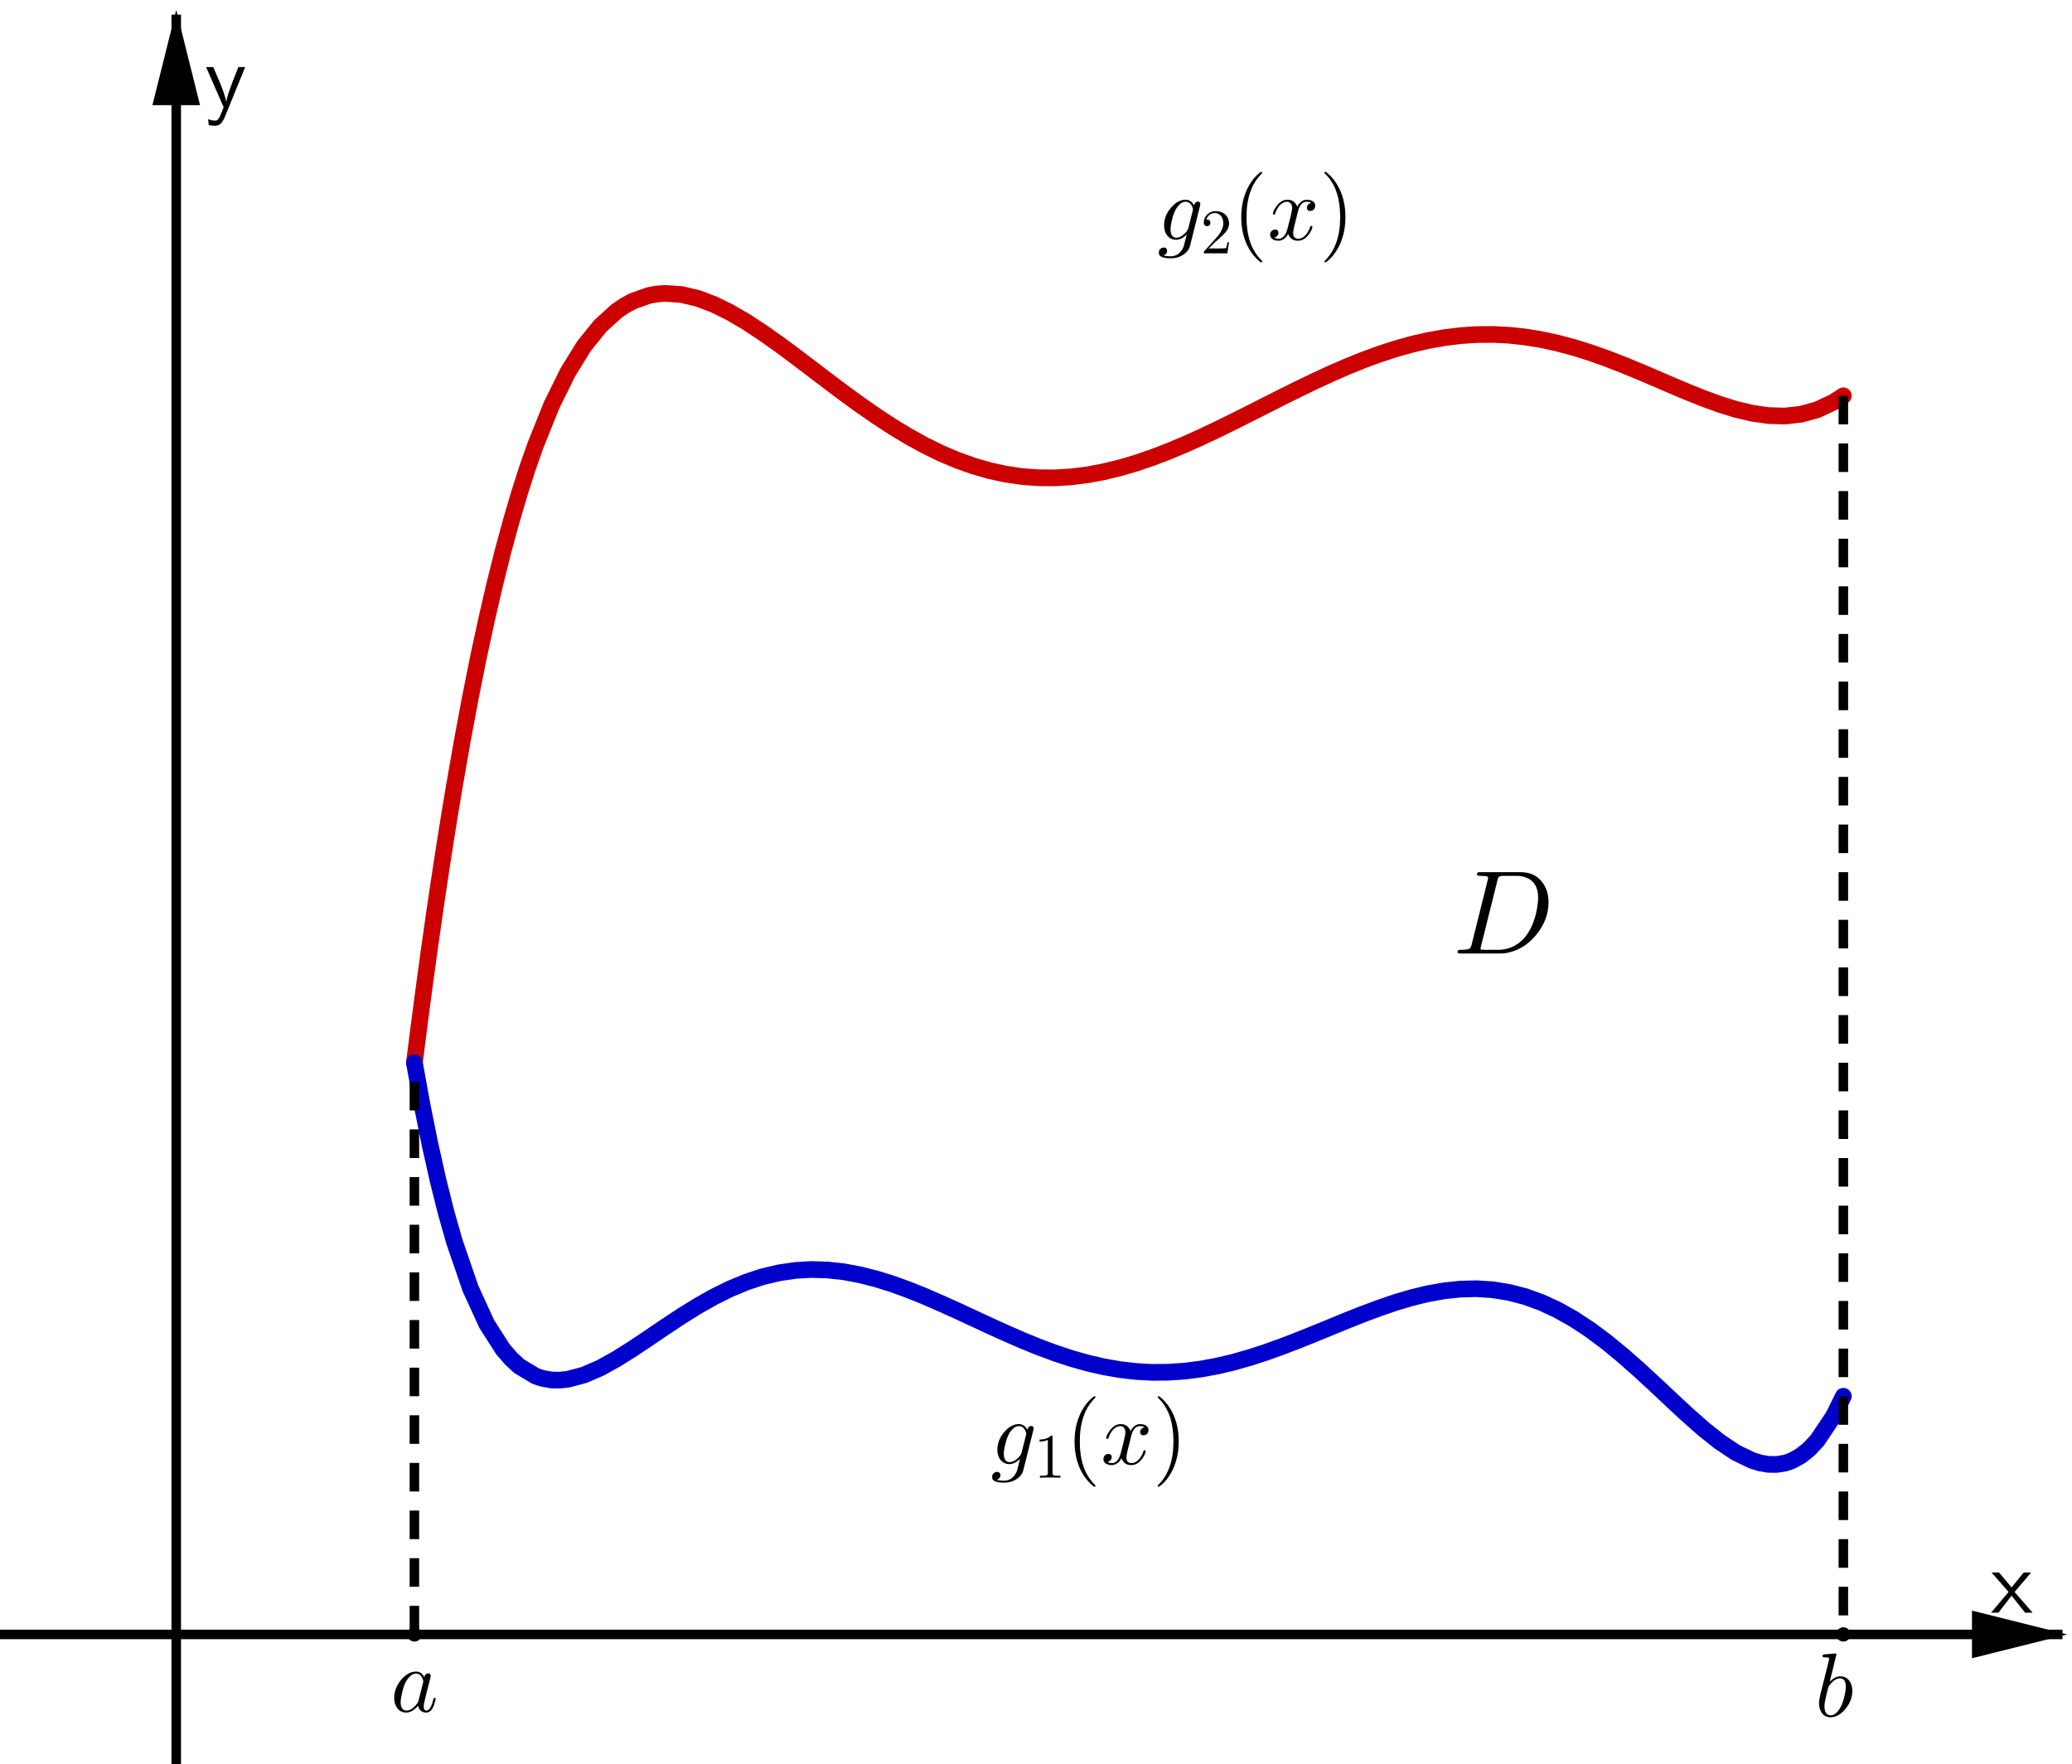
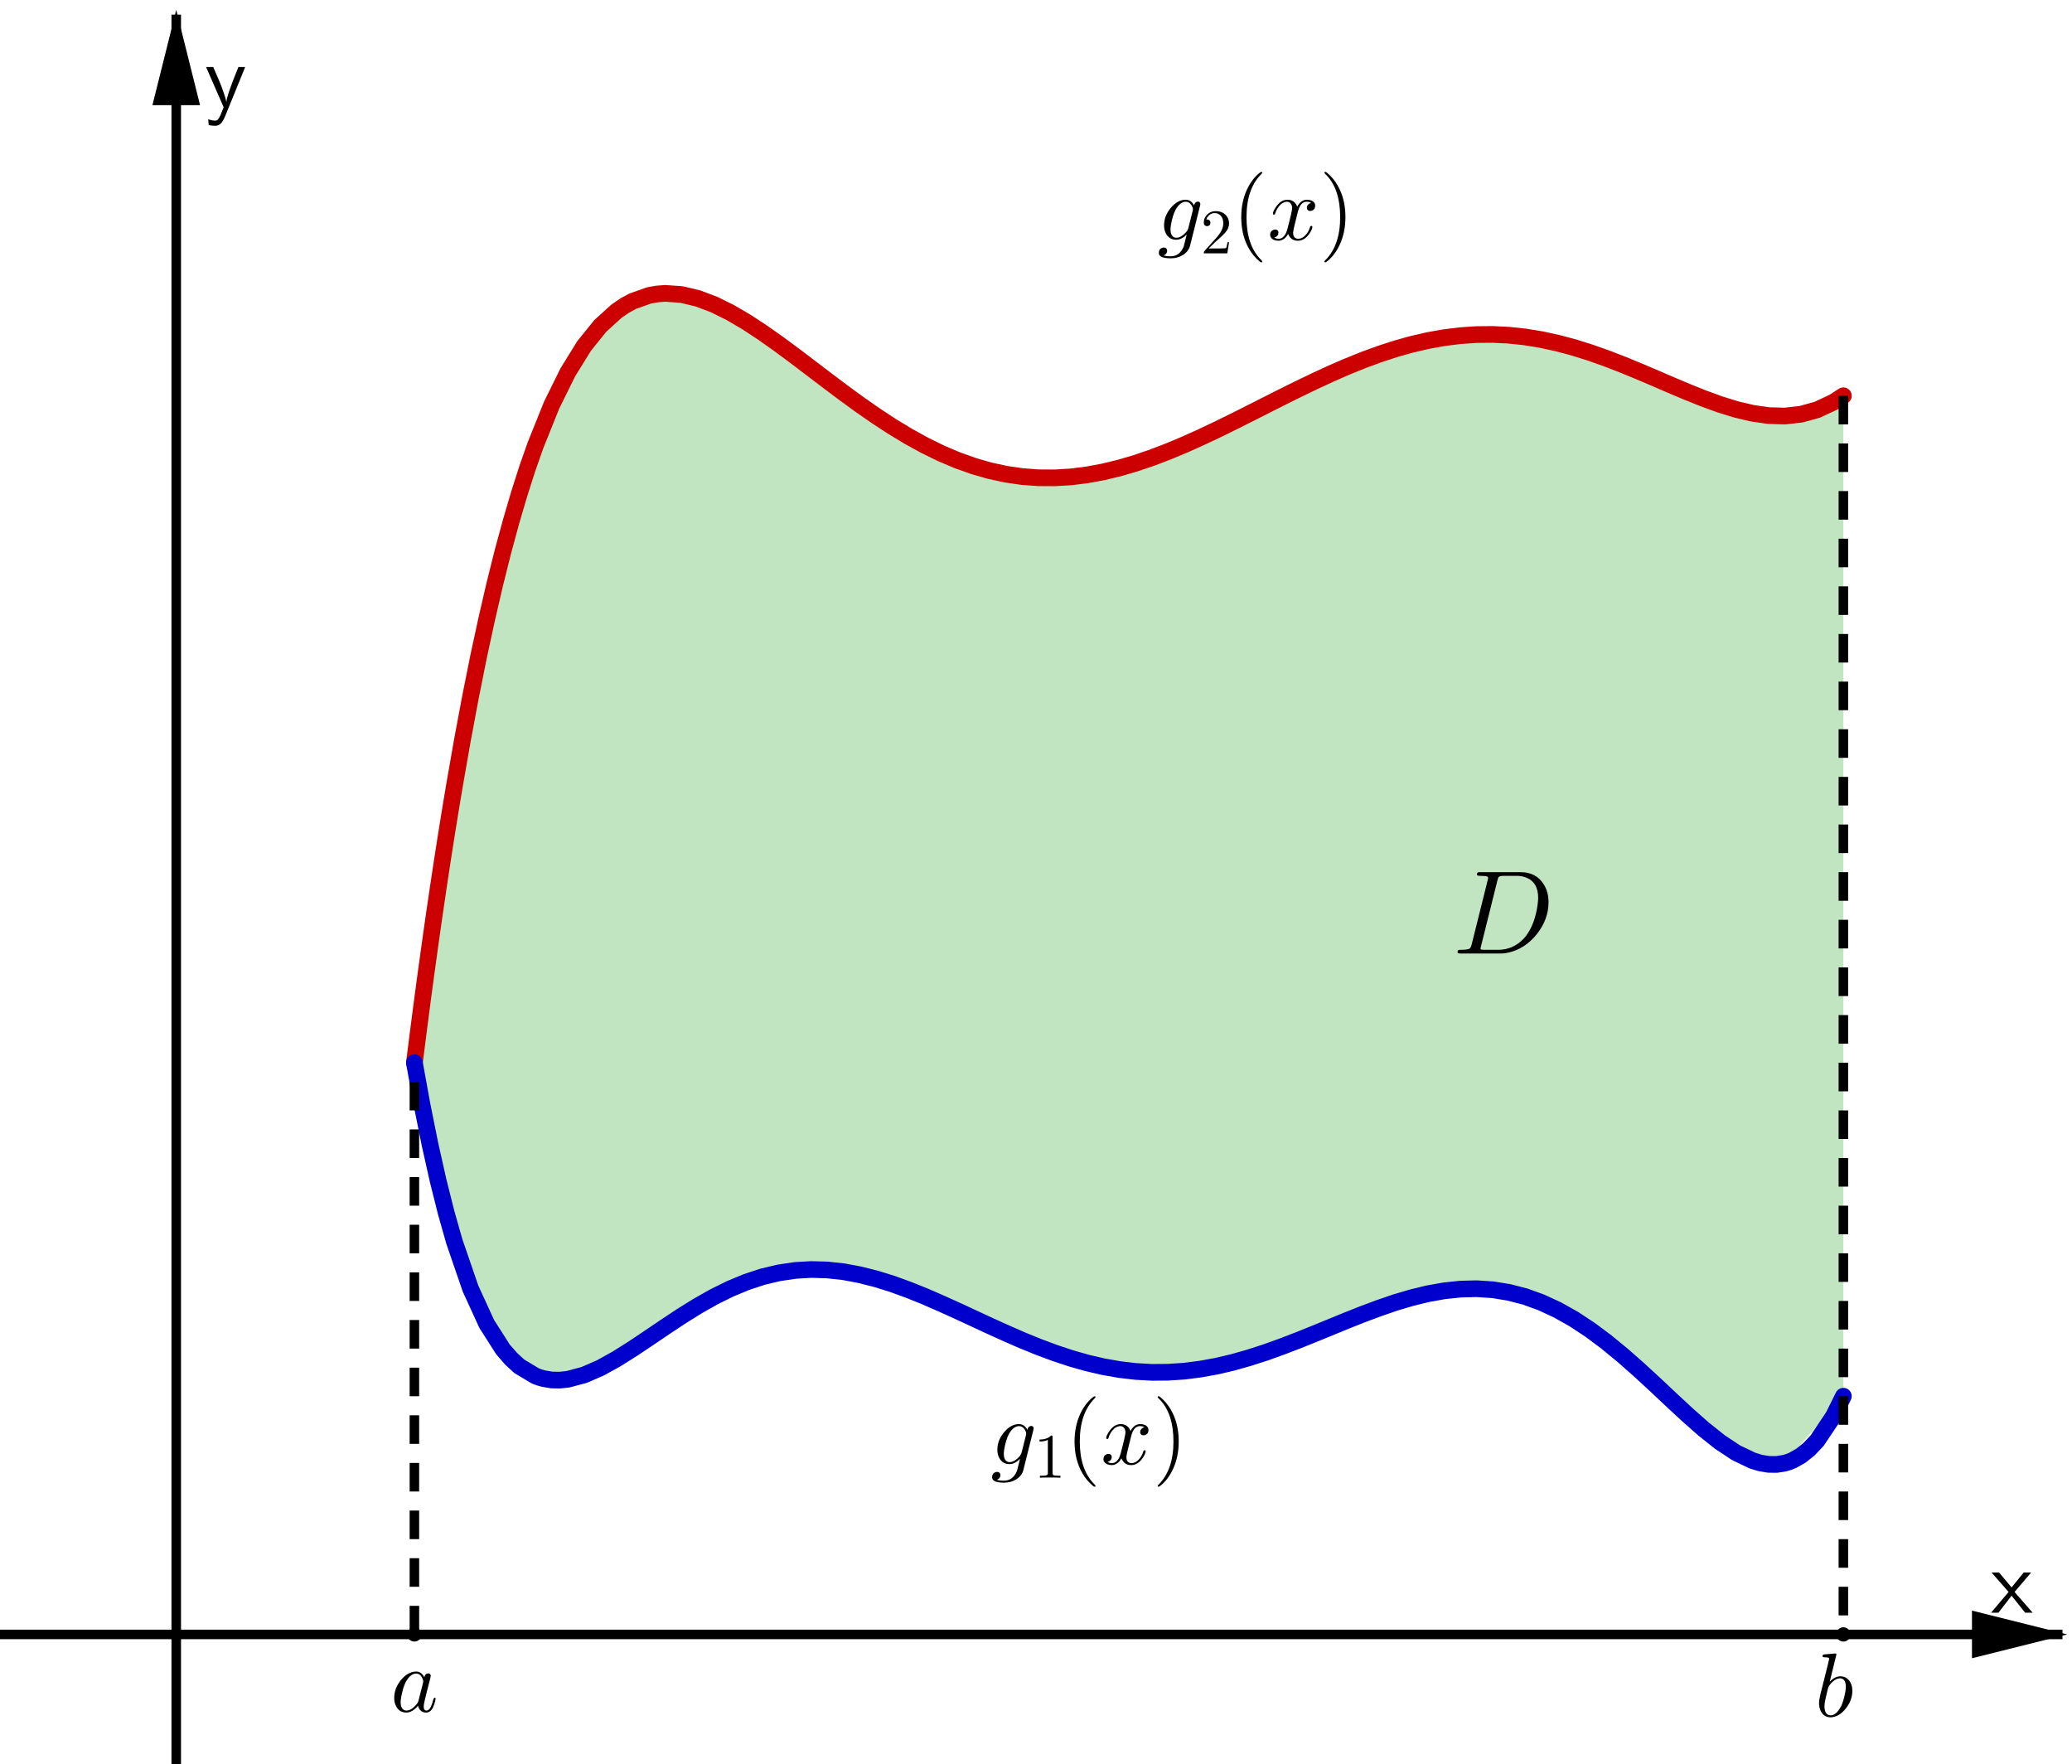
<svg xmlns="http://www.w3.org/2000/svg" version="1.1" baseProfile="full" width="8.72cm" height="7.42cm" viewBox="0 0 435 370">
  <g stroke-linejoin="miter" stroke-dashoffset="0" stroke-dasharray="none" stroke-width="1" stroke-miterlimit="10.000" stroke-linecap="square">
-     <clipPath id="clip1a2bf290-83ef-41ae-85d6-34a80a111eb2">
+     <clipPath id="clipe0a2f10c-a0ba-4573-ad9f-5aedd7b494d9">
      <path d="M 0 0 L 0 371.00 L 436.00 371.00 L 436.00 0 z" />
    </clipPath>
    <g clip-path="url(#clip1)">
      <g stroke-width="2" stroke-linecap="butt" fill="none" stroke-opacity="1" stroke="#000000">
        <path d="M 37.000 3 L 37.000 371.00" />
      </g>
    </g>
-     <clipPath id="clip1ac08ac4-9625-45d2-9ac5-405a63d55a6e">
+     <clipPath id="clip01edb92f-6f25-46b7-86e4-cf2f01248ddb">
      <path d="M 0 0 L 0 371.00 L 436.00 371.00 L 436.00 0 z" />
    </clipPath>
    <g clip-path="url(#clip2)">
      <g fill-opacity="1" fill-rule="evenodd" stroke="none" fill="#000000">
        <path d="M 37.000 2 L 32.000 22.000 L 42.000 22.000" />
      </g>
    </g>
    <g transform="matrix(.19, 0, 0, .19, 418.00, 338.44)">
-       <clipPath id="clipa8b05f74-e8f1-40bb-89fe-b463742cf78a">
+       <clipPath id="clipef2060ea-0902-4f7a-8041-95e9f06f3f52">
        <path d="M -2200.0 -1781.2 L -2200.0 171.39 L 94.737 171.39 L 94.737 -1781.2 z" />
      </clipPath>
      <g clip-path="url(#clip3)">
        <g fill-opacity="1" fill-rule="nonzero" stroke="none" fill="#000000">
          <path d="M 26.000 -22.906 L 46.000 -0 L 37.703 -0 L 22.703 -18.797 L 8.203 -0 L 0 -0 L 19.406 -22.906 L .594 -44.406 L 8.906 -44.406 L 22.703 -27.906 L 36.094 -44.406 L 44.297 -44.406 L 26.000 -22.906 z" />
        </g>
      </g>
    </g>
-     <clipPath id="clip759aab82-a13d-4509-afc6-8cae4f8fce45">
+     <clipPath id="clip7a56fd2d-beb1-451e-9600-2dd3483d43b7">
      <path d="M 0 0 L 0 371.00 L 436.00 371.00 L 436.00 0 z" />
    </clipPath>
    <g clip-path="url(#clip4)">
      <g stroke-width="2" stroke-linecap="butt" fill="none" stroke-opacity="1" stroke="#000000">
        <path d="M 0 343.00 L 433.00 343.00" />
      </g>
    </g>
-     <clipPath id="clipf1046fa7-03b2-48c5-9250-ff768a9e596d">
+     <clipPath id="clip9fb1228b-8c16-4f2a-96ee-c1e20c9a28d2">
      <path d="M 0 0 L 0 371.00 L 436.00 371.00 L 436.00 0 z" />
    </clipPath>
    <g clip-path="url(#clip5)">
      <g fill-opacity="1" fill-rule="evenodd" stroke="none" fill="#000000">
        <path d="M 434.00 343.00 L 414.00 338.00 L 414.00 348.00" />
      </g>
    </g>
    <g transform="matrix(.19, 0, 0, .19, 43.000, 22.436)">
-       <clipPath id="clip6266ca3d-44ce-4d20-a080-45074fc13b58">
+       <clipPath id="clip72b87d47-57e3-4cdb-b7fc-7095264fc53c">
        <path d="M -226.32 -118.08 L -226.32 1834.5 L 2068.4 1834.5 L 2068.4 -118.08 z" />
      </clipPath>
      <g clip-path="url(#clip6)">
        <g fill-opacity="1" fill-rule="nonzero" stroke="none" fill="#000000">
          <path d="M 44.594 -44.406 L 22.797 9.094 Q 20.000 16.000 17.352 18.250 Q 14.703 20.500 11.500 20.500 Q 7.797 20.500 4.297 19.703 L 3.703 13.203 Q 7.703 14.797 11.500 14.797 Q 12.500 14.797 13.102 14.602 Q 13.703 14.406 14.852 13.055 Q 16.000 11.703 17.203 9 Q 18.094 7 20.797 -0 L 1.406 -44.406 L 9.297 -44.406 L 14.703 -31.906 Q 15.500 -30.094 17.148 -26.094 Q 18.797 -22.094 21.102 -15.398 Q 23.406 -8.703 23.703 -5.703 L 23.797 -5.703 Q 24.094 -12.594 37.094 -44.406 L 44.594 -44.406 z" />
        </g>
      </g>
    </g>
    <g id="misc">
</g>
    <g id="layer0">
-       <clipPath id="clipa7af31b0-4a41-4f1d-ba1d-313808a3cd4d">
+       <clipPath id="clipd31a0735-acd7-420c-81e7-50fe0f89764b">
        <path d="M 0 0 L 0 371.00 L 436.00 371.00 L 436.00 0 z" />
      </clipPath>
      <g clip-path="url(#clip7)">
+         <g fill-opacity=".247" fill-rule="evenodd" stroke="none" fill="#009900">
+           <path d="M 87.000 223.00 L 99.500 272.16 L 112.00 288.58 L 124.50 287.78 L 137.00 280.24 L 149.50 272.35 L 162.00 267.43 L 174.50 266.56 L 187.00 269.32 L 199.50 274.39 L 212.00 280.13 L 224.50 284.95 L 237.00 287.66 L 249.50 287.65 L 262.00 285.00 L 274.50 280.48 L 287.00 275.44 L 299.50 271.54 L 312.00 270.53 L 324.50 273.70 L 337.00 281.41 L 349.50 292.46 L 362.00 303.27 L 374.50 307.09 L 387.00 293.00 L 387.00 83.000 L 374.50 87.262 L 362.00 85.116 L 349.50 80.183 L 337.00 75.048 L 324.50 71.389 L 312.00 70.111 L 299.50 71.470 L 287.00 75.201 L 274.50 80.649 L 262.00 86.899 L 249.50 92.900 L 237.00 97.596 L 224.50 100.06 L 212.00 99.601 L 199.50 95.932 L 187.00 89.259 L 174.50 80.432 L 162.00 71.066 L 149.50 63.671 L 137.00 61.781 L 124.50 70.084 L 112.00 94.547 L 99.500 142.55 L 87.000 223.00 L 87.000 223.00 L 87.000 223.00 z" />
+         </g>
+       </g>
+       <clipPath id="clip3b4ae249-35cc-4b33-8be1-e8968a8cdc2f">
+         <path d="M 0 0 L 0 371.00 L 436.00 371.00 L 436.00 0 z" />
+       </clipPath>
+       <g clip-path="url(#clip8)">
        <g fill-opacity="1" fill-rule="nonzero" stroke="none" fill="#000000">
          <path d="M 88.000 343.00 C 88.000 343.55 87.552 344.00 87.000 344.00 C 86.448 344.00 86.000 343.55 86.000 343.00 C 86.000 342.45 86.448 342.00 87.000 342.00 C 87.552 342.00 88.000 342.45 88.000 343.00 z" />
        </g>
      </g>
-       <clipPath id="clip06297150-2c5a-4b19-bd36-da6c53207711">
-         <path d="M 0 0 L 0 371.00 L 436.00 371.00 L 436.00 0 z" />
-       </clipPath>
-       <g clip-path="url(#clip8)">
+       <clipPath id="clipa64e19da-caa3-4bdd-bc1b-9c31be1a0b54">
+         <path d="M 0 0 L 0 371.00 L 436.00 371.00 L 436.00 0 z" />
+       </clipPath>
+       <g clip-path="url(#clip9)">
        <g stroke-linejoin="round" stroke-linecap="round" fill="none" stroke-opacity="1" stroke="#000000">
          <path d="M 88.000 343.00 C 88.000 343.55 87.552 344.00 87.000 344.00 C 86.448 344.00 86.000 343.55 86.000 343.00 C 86.000 342.45 86.448 342.00 87.000 342.00 C 87.552 342.00 88.000 342.45 88.000 343.00 z" />
        </g>
      </g>
      <g transform="matrix(.19, 0, 0, .19, 82.000, 359.19)">
-         <clipPath id="clip6e097a64-9fef-4ebf-b142-6bada65a56c3">
+         <clipPath id="clip01409380-e36c-42ea-ba03-da30fcee9510">
          <path d="M -431.58 -1890.5 L -431.58 62.163 L 1863.2 62.163 L 1863.2 -1890.5 z" />
        </clipPath>
-         <g clip-path="url(#clip9)">
+         <g clip-path="url(#clip10)">
          <g fill-opacity="1" fill-rule="nonzero" stroke="none" fill="#000000">
            <path d="M 37.297 -37.797 Q 37.797 -41.203 40.406 -42.000 Q 40.906 -42.203 41.500 -42.203 Q 44.094 -42.203 44.406 -39.500 Q 44.406 -38.906 43.703 -36.094 L 40.094 -22.094 Q 38.594 -15.797 37.906 -13.094 Q 36.594 -7.906 36.594 -5.703 Q 36.594 -1.094 39.594 -1.094 Q 43.406 -1.094 46.000 -9.094 Q 46.500 -10.797 47.203 -13.500 Q 48.000 -15.203 48.594 -15.297 Q 49.797 -15.297 49.797 -14.297 Q 49.797 -12.797 48.000 -7.297 Q 47.406 -5.594 46.797 -4.406 Q 44.000 1.094 39.406 1.094 Q 33.797 1.094 31.297 -3.703 Q 30.594 -4.906 30.297 -6.406 Q 24.000 1.094 17.297 1.094 Q 9.797 1.094 6.203 -5.703 Q 4 -9.703 4 -14.906 Q 4 -25.703 11.500 -34.906 Q 18.500 -43.297 26.703 -44.094 Q 27.406 -44.203 28.094 -44.203 Q 34.203 -44.203 37.297 -37.797 z M 30.797 -11.906 L 30.797 -11.906 L 35.797 -31.500 Q 36.094 -33.000 36.094 -33.203 Q 36.094 -35.297 34.297 -38.297 Q 32.094 -42.000 28.203 -42.000 Q 23.000 -42.000 18.297 -35.203 Q 17.406 -33.906 16.594 -32.406 Q 13.703 -26.594 11.703 -15.906 Q 11.094 -12.500 11.094 -10.500 Q 11.094 -3.703 14.906 -1.703 Q 16.000 -1.094 17.500 -1.094 Q 23.094 -1.094 28.797 -8.203 Q 30.203 -9.797 30.703 -11.500 L 30.703 -11.594 Q 30.797 -11.797 30.797 -11.906 z" />
          </g>
        </g>
      </g>
-       <clipPath id="clipbaf0153e-c2fa-4c85-aadf-4c680cd694ca">
-         <path d="M 0 0 L 0 371.00 L 436.00 371.00 L 436.00 0 z" />
-       </clipPath>
-       <g clip-path="url(#clip10)">
+       <clipPath id="clip76a15367-4c5a-4737-bc4b-6b736f634389">
+         <path d="M 0 0 L 0 371.00 L 436.00 371.00 L 436.00 0 z" />
+       </clipPath>
+       <g clip-path="url(#clip11)">
        <g fill-opacity="1" fill-rule="nonzero" stroke="none" fill="#000000">
          <path d="M 388.00 343.00 C 388.00 343.55 387.55 344.00 387.00 344.00 C 386.45 344.00 386.00 343.55 386.00 343.00 C 386.00 342.45 386.45 342.00 387.00 342.00 C 387.55 342.00 388.00 342.45 388.00 343.00 z" />
        </g>
      </g>
-       <clipPath id="clip21c5ebbd-fb25-4d68-8199-c836ae820c75">
-         <path d="M 0 0 L 0 371.00 L 436.00 371.00 L 436.00 0 z" />
-       </clipPath>
-       <g clip-path="url(#clip11)">
+       <clipPath id="clip24ff3553-15b3-49d1-9621-47b17e216b00">
+         <path d="M 0 0 L 0 371.00 L 436.00 371.00 L 436.00 0 z" />
+       </clipPath>
+       <g clip-path="url(#clip12)">
        <g stroke-linejoin="round" stroke-linecap="round" fill="none" stroke-opacity="1" stroke="#000000">
          <path d="M 388.00 343.00 C 388.00 343.55 387.55 344.00 387.00 344.00 C 386.45 344.00 386.00 343.55 386.00 343.00 C 386.00 342.45 386.45 342.00 387.00 342.00 C 387.55 342.00 388.00 342.45 388.00 343.00 z" />
        </g>
      </g>
      <g transform="matrix(.19, 0, 0, .19, 381.00, 360.19)">
-         <clipPath id="clip0ec1d6cc-b8db-49e3-b1d0-265ee5ed80e1">
+         <clipPath id="clip5d0c0d57-d066-485b-b408-45f2ce02e99d">
          <path d="M -2005.3 -1895.7 L -2005.3 56.916 L 289.47 56.916 L 289.47 -1895.7 z" />
        </clipPath>
-         <g clip-path="url(#clip12)">
+         <g clip-path="url(#clip13)">
          <g fill-opacity="1" fill-rule="nonzero" stroke="none" fill="#000000">
            <path d="M 23.906 -68.297 L 16.500 -38.203 Q 22.297 -44.203 28.203 -44.203 Q 35.703 -44.203 39.406 -37.297 Q 41.500 -33.297 41.500 -28.203 Q 41.500 -17.594 34.094 -8.406 Q 27.203 .094 18.906 1 Q 18.094 1.094 17.406 1.094 Q 10.203 1.094 6.703 -5.594 Q 4.703 -9.406 4.703 -14.594 Q 4.703 -18.000 6.297 -24.703 L 14.500 -57.297 Q 15.906 -63.203 15.906 -63.500 Q 15.906 -64.594 14.500 -64.906 L 14.500 -64.906 Q 13.297 -65.203 10.906 -65.203 Q 8.703 -65.203 8.5 -66.406 Q 8.5 -68.094 10.406 -68.406 L 22.594 -69.406 Q 23.906 -69.406 23.906 -68.297 z M 14.500 -30.500 L 12.297 -21.297 Q 10.703 -15.000 10.703 -11.203 Q 10.703 -2.594 15.906 -1.297 Q 16.594 -1.094 17.406 -1.094 Q 22.703 -1.094 27.297 -8.094 Q 28.297 -9.594 29.203 -11.406 Q 31.906 -17.094 33.703 -26.797 Q 34.297 -30.297 34.297 -32.594 Q 34.297 -40.594 29.406 -41.797 L 29.297 -41.906 Q 28.703 -42.000 28.000 -42.000 Q 22.000 -42.000 16.000 -34.000 Q 15.203 -33.000 14.500 -30.500 z" />
          </g>
        </g>
      </g>
    </g>
    <g id="layer2">
-       <clipPath id="clipf87b1161-d536-4faa-be8b-b1d2e89913ab">
-         <path d="M 0 0 L 0 371.00 L 436.00 371.00 L 436.00 0 z" />
-       </clipPath>
-       <g clip-path="url(#clip13)">
+       <clipPath id="clipb73f6779-f8d0-43f4-bb54-210372d699e7">
+         <path d="M 0 0 L 0 371.00 L 436.00 371.00 L 436.00 0 z" />
+       </clipPath>
+       <g clip-path="url(#clip14)">
        <g stroke-linejoin="round" stroke-width="3.5" stroke-linecap="round" fill="none" stroke-opacity="1" stroke="#cc0000">
          <path d="M 87.000 223.00 L 87.781 216.83 L 88.562 210.82 M 88.562 210.82 L 89.414 204.46 L 90.266 198.29 L 91.117 192.30 L 91.969 186.50 L 92.820 180.87 L 93.672 175.42 L 94.523 170.14 L 95.375 165.03 M 95.375 165.03 L 97.078 155.30 L 98.781 146.20 L 100.48 137.72 L 102.19 129.82 L 103.89 122.48 L 105.59 115.68 L 107.30 109.40 L 109.00 103.61 M 109.00 103.61 L 110.70 98.293 L 112.41 93.426 L 115.81 84.960 L 119.22 78.055 L 122.62 72.560 L 126.03 68.332 L 129.44 65.235 L 131.14 64.072 L 132.84 63.144 L 136.25 61.939 L 137.95 61.633 L 139.66 61.507 L 143.06 61.743 L 146.47 62.549 L 149.88 63.833 L 153.28 65.510 L 156.69 67.502 L 160.09 69.735 L 163.50 72.144 L 166.91 74.667 L 170.31 77.250 L 173.72 79.841 L 177.12 82.397 L 180.53 84.878 L 183.94 87.248 L 187.34 89.477 L 190.75 91.540 L 194.16 93.414 L 197.56 95.081 L 200.97 96.528 L 204.38 97.745 L 207.78 98.724 L 211.19 99.461 L 214.59 99.957 L 218.00 100.21 M 218.00 100.21 L 221.41 100.23 L 224.81 100.03 L 228.22 99.605 L 231.62 98.975 L 235.03 98.153 L 238.44 97.154 L 241.84 95.995 L 245.25 94.694 L 248.66 93.269 L 252.06 91.743 L 255.47 90.134 L 258.88 88.465 L 262.28 86.757 L 265.69 85.033 L 269.09 83.314 L 272.50 81.622 L 275.91 79.978 L 279.31 78.402 L 282.72 76.915 L 286.12 75.536 L 289.53 74.281 L 292.94 73.167 L 296.34 72.208 L 299.75 71.418 L 303.16 70.807 L 306.56 70.383 L 309.97 70.154 L 313.38 70.123 L 316.78 70.290 L 320.19 70.654 L 323.59 71.210 L 327.00 71.949 M 327.00 71.949 L 330.41 72.860 L 333.81 73.926 L 337.22 75.129 L 340.62 76.444 L 344.03 77.843 L 347.44 79.295 L 350.84 80.761 L 354.25 82.201 L 357.66 83.566 L 361.06 84.805 L 364.47 85.860 L 367.88 86.667 L 371.28 87.157 L 374.69 87.255 L 378.09 86.880 L 381.50 85.942 M 381.50 85.942 L 384.91 84.349 M 384.91 84.349 L 387.00 83.000" />
        </g>
      </g>
-       <clipPath id="clip586dffe3-a6c5-44d1-a6b8-56e41de7eb9e">
-         <path d="M 0 0 L 0 371.00 L 436.00 371.00 L 436.00 0 z" />
-       </clipPath>
-       <g clip-path="url(#clip14)">
+       <clipPath id="clip6dc036c5-b160-4a94-a6d7-5ddb9268ec08">
+         <path d="M 0 0 L 0 371.00 L 436.00 371.00 L 436.00 0 z" />
+       </clipPath>
+       <g clip-path="url(#clip15)">
        <g stroke-linejoin="round" stroke-width="3.5" stroke-linecap="round" fill="none" stroke-opacity="1" stroke="#0000cc">
          <path d="M 87.000 223.00 L 88.562 231.61 M 88.562 231.61 L 90.266 240.10 L 91.969 247.70 L 93.672 254.48 L 95.375 260.49 M 95.375 260.49 L 98.781 270.40 L 102.19 277.84 L 105.59 283.16 L 107.30 285.13 L 109.00 286.70 M 109.00 286.70 L 112.41 288.75 L 113.26 289.06 L 114.11 289.30 L 115.81 289.59 L 117.52 289.62 L 119.22 289.44 L 122.62 288.54 L 126.03 287.06 L 129.44 285.17 L 132.84 283.03 L 136.25 280.75 L 139.66 278.44 L 143.06 276.19 L 146.47 274.07 L 149.88 272.14 L 153.28 270.46 L 156.69 269.04 L 160.09 267.92 L 163.50 267.11 L 166.91 266.60 L 170.31 266.40 L 173.72 266.50 L 177.12 266.87 L 180.53 267.51 L 183.94 268.37 L 187.34 269.43 L 190.75 270.67 L 194.16 272.04 L 197.56 273.52 L 200.97 275.06 L 204.38 276.64 L 207.78 278.22 L 211.19 279.76 L 214.59 281.25 L 218.00 282.64 M 218.00 282.64 L 221.41 283.91 L 224.81 285.04 L 228.22 286.01 L 231.62 286.80 L 235.03 287.40 L 238.44 287.80 L 241.84 287.99 L 245.25 287.96 L 248.66 287.74 L 252.06 287.30 L 255.47 286.68 L 258.88 285.88 L 262.28 284.91 L 265.69 283.81 L 269.09 282.59 L 272.50 281.28 L 275.91 279.91 L 279.31 278.52 L 282.72 277.12 L 286.12 275.77 L 289.53 274.50 L 292.94 273.33 L 296.34 272.32 L 299.75 271.49 L 303.16 270.88 L 306.56 270.52 L 309.97 270.43 L 313.38 270.65 L 316.78 271.20 L 320.19 272.08 L 323.59 273.31 L 327.00 274.89 M 327.00 274.89 L 330.41 276.81 L 333.81 279.05 L 337.22 281.59 L 340.62 284.38 L 344.03 287.38 L 347.44 290.52 L 350.84 293.72 L 354.25 296.88 L 357.66 299.89 L 361.06 302.60 L 364.47 304.86 L 367.88 306.50 L 369.58 307.02 L 371.28 307.30 L 372.98 307.32 L 374.69 307.05 L 375.54 306.79 L 376.39 306.44 L 378.09 305.48 L 379.80 304.11 L 381.50 302.31 M 381.50 302.31 L 384.91 297.22 M 384.91 297.22 L 387.00 293.00" />
        </g>
      </g>
-       <clipPath id="clip814b3252-7df2-4544-ba88-94f4eb367145">
-         <path d="M 0 0 L 0 371.00 L 436.00 371.00 L 436.00 0 z" />
-       </clipPath>
-       <g clip-path="url(#clip15)">
+       <clipPath id="clip91eefa5c-094e-4ad8-b4f0-bab5efdb83e7">
+         <path d="M 0 0 L 0 371.00 L 436.00 371.00 L 436.00 0 z" />
+       </clipPath>
+       <g clip-path="url(#clip16)">
        <g stroke-linejoin="round" stroke-dasharray="6,4" stroke-width="2" stroke-linecap="butt" fill="none" stroke-opacity="1" stroke="#000000">
          <path d="M 87.000 343.00 L 87.000 223.00" />
        </g>
      </g>
-       <clipPath id="clipbc5135ec-6bb7-496a-b004-8184f22b7168">
-         <path d="M 0 0 L 0 371.00 L 436.00 371.00 L 436.00 0 z" />
-       </clipPath>
-       <g clip-path="url(#clip16)">
+       <clipPath id="clip70d384ed-7b22-4c5d-b231-6e772dba46c5">
+         <path d="M 0 0 L 0 371.00 L 436.00 371.00 L 436.00 0 z" />
+       </clipPath>
+       <g clip-path="url(#clip17)">
        <g stroke-linejoin="round" stroke-dasharray="6,4" stroke-width="2" stroke-linecap="butt" fill="none" stroke-opacity="1" stroke="#000000">
          <path d="M 387.00 83.000 L 387.00 343.00" />
        </g>
      </g>
      <g transform="matrix(.19, 0, 0, .19, 243.00, 50.250)">
-         <clipPath id="clip9c257708-aaad-4cd3-ac17-e9a24f8e5c78">
+         <clipPath id="clipb7821f7b-aa5c-4953-a593-c92358c298c3">
          <path d="M -1278.9 -264.47 L -1278.9 1688.2 L 1015.8 1688.2 L 1015.8 -264.47 z" />
        </clipPath>
-         <g clip-path="url(#clip17)">
+         <g clip-path="url(#clip18)">
          <g fill-opacity="1" fill-rule="nonzero" stroke="none" fill="#000000">
            <path d="M 47.094 -37.703 L 47.094 -37.703 L 36.000 6.703 Q 34.500 12.703 28.203 16.797 Q 22.406 20.500 14.797 20.500 Q 2.5 20.500 1.594 15.500 Q 1.5 15.000 1.5 14.406 Q 1.5 10.297 5.203 8.906 Q 6.094 8.594 6.906 8.594 Q 10.000 8.594 10.594 11.297 Q 10.703 11.703 10.703 12.094 Q 10.703 15.297 7.703 16.906 Q 7.203 17.094 6.594 17.297 Q 9.703 18.297 14.594 18.297 Q 24.406 18.297 29.000 7.5 L 32.297 -5.703 L 32.203 -5.797 Q 27.703 -.797 22.094 -.094 Q 21.297 -0 20.594 -0 Q 13.594 -0 9.797 -6.094 Q 7.297 -10.203 7.297 -15.797 Q 7.297 -26.500 14.906 -35.406 Q 21.906 -43.594 30.000 -44.203 L 31.094 -44.203 Q 36.500 -44.203 39.797 -39.094 L 40.406 -37.906 Q 41.297 -41.703 44.500 -42.203 Q 47.094 -42.203 47.406 -39.500 L 47.094 -37.703 z M 34.094 -12.797 L 34.094 -12.797 L 38.906 -31.906 Q 39.203 -33.094 39.203 -33.406 Q 39.203 -35.406 37.500 -38.203 L 37.500 -38.203 Q 36.297 -40.203 34.500 -41.203 Q 33.000 -42.000 31.203 -42.000 Q 26.000 -42.000 21.297 -35.297 Q 20.594 -34.203 20.000 -33.094 Q 16.797 -27.094 14.906 -16.406 Q 14.406 -13.297 14.406 -11.406 Q 14.406 -4.797 18.203 -2.797 Q 19.297 -2.203 20.906 -2.203 Q 24.797 -2.203 29.000 -5.797 Q 33.406 -9.594 34.094 -12.797 z" />
          </g>
        </g>
      </g>
      <g transform="matrix(.133, 0, 0, .133, 252.06, 53.100)">
-         <clipPath id="clipe6930d7c-b93b-4ecf-8f6c-0679a2751218">
+         <clipPath id="clip1659e47b-bbb3-43e2-9490-52943d88a514">
          <path d="M -1895.2 -399.25 L -1895.2 2390.2 L 1383.0 2390.2 L 1383.0 -399.25 z" />
        </clipPath>
-         <g clip-path="url(#clip18)">
+         <g clip-path="url(#clip19)">
          <g fill-opacity="1" fill-rule="nonzero" stroke="none" fill="#000000">
            <path d="M 44.906 -17.406 L 44.906 -17.406 L 42.094 -0 L 5 -0 Q 5 -2.5 5.594 -3.203 L 6.094 -3.703 L 25.297 -25.094 Q 35.797 -36.906 35.797 -47.203 Q 35.797 -56.094 30.406 -60.703 L 30.297 -60.797 L 30.203 -60.797 Q 27.000 -63.500 22.406 -63.500 Q 15.203 -63.500 10.906 -57.297 Q 9.703 -55.500 8.906 -53.297 Q 9.203 -53.406 10.203 -53.406 Q 14.203 -53.406 15.297 -49.797 L 15.297 -49.703 Q 15.500 -49.000 15.500 -48.203 Q 15.500 -44.203 11.703 -43.094 Q 10.906 -42.906 10.297 -42.906 Q 6.594 -42.906 5.406 -46.000 Q 5 -47.094 5 -48.500 Q 5 -56.203 10.906 -61.703 Q 16.203 -66.594 23.703 -66.594 Q 34.703 -66.594 40.797 -59.203 Q 44.297 -54.906 44.797 -49.000 Q 44.906 -48.094 44.906 -47.203 Q 44.906 -39.906 39.406 -33.297 Q 36.500 -29.906 30.406 -24.297 L 24.297 -18.906 L 23.297 -18.000 L 12.703 -7.703 L 30.703 -7.703 Q 39.500 -7.703 40.203 -8.5 Q 41.203 -9.906 42.406 -17.406 L 44.906 -17.406 z" />
          </g>
        </g>
      </g>
      <g transform="matrix(.19, 0, 0, .19, 258.71, 50.250)">
-         <clipPath id="clip88768942-b11a-4e51-bdf9-25ac1da13586">
+         <clipPath id="clip399f5a03-4a0c-46c9-b93d-8b0cffa87976">
          <path d="M -1361.6 -264.47 L -1361.6 1688.2 L 933.09 1688.2 L 933.09 -264.47 z" />
        </clipPath>
-         <g clip-path="url(#clip19)">
+         <g clip-path="url(#clip20)">
          <g fill-opacity="1" fill-rule="nonzero" stroke="none" fill="#000000">
            <path d="M 33.094 24.000 L 33.094 24.000 Q 33.094 25.000 32.094 25.000 Q 30.906 25.000 26.797 20.906 Q 20.594 14.703 16.500 6.203 Q 9.906 -7.406 9.906 -25.000 Q 9.906 -41.906 16.203 -55.500 Q 21.406 -66.594 29.406 -73.297 Q 31.500 -75.000 32.094 -75.000 Q 33.094 -75.000 33.094 -74.000 Q 33.094 -73.500 31.797 -72.297 Q 15.703 -55.906 15.703 -25.000 Q 15.703 5.797 31.406 21.797 Q 33.094 23.500 33.094 24.000 z" />
          </g>
        </g>
      </g>
      <g transform="matrix(.19, 0, 0, .19, 266.10, 50.250)">
-         <clipPath id="clip8aba55f6-c405-491c-af77-c7a666da1643">
+         <clipPath id="clip37473cd8-f497-4c7d-ae23-a191d4d87edb">
          <path d="M -1400.5 -264.47 L -1400.5 1688.2 L 894.19 1688.2 L 894.19 -264.47 z" />
        </clipPath>
-         <g clip-path="url(#clip20)">
+         <g clip-path="url(#clip21)">
          <g fill-opacity="1" fill-rule="nonzero" stroke="none" fill="#000000">
            <path d="M 33.406 -30.203 L 30.000 -16.500 Q 28.297 -9.703 28.297 -7.703 Q 28.297 -2.5 32.000 -1.406 Q 32.797 -1.094 33.797 -1.094 Q 38.797 -1.094 42.906 -6.094 Q 45.594 -9.297 47.094 -14.203 Q 47.406 -15.297 48.406 -15.297 Q 49.594 -15.297 49.594 -14.297 Q 49.594 -11.797 46.500 -7.094 Q 41.094 1.094 33.594 1.094 Q 26.797 1.094 23.703 -4.594 Q 23.094 -5.5 22.797 -6.5 Q 20.406 -1.703 16.203 .203 Q 14.297 1.094 12.297 1.094 Q 6.297 1.094 3.906 -2.406 Q 2.906 -3.703 2.906 -5.5 Q 2.906 -9.203 6.094 -10.703 Q 7.203 -11.297 8.406 -11.297 Q 11.406 -11.297 12.000 -8.797 Q 12.094 -8.297 12.094 -7.797 Q 12.094 -4.406 8.703 -2.797 Q 8.094 -2.5 7.406 -2.406 Q 9.5 -1.094 12.406 -1.094 Q 17.703 -1.094 20.797 -8.203 Q 21.406 -9.703 21.906 -11.500 Q 27.297 -31.906 27.297 -35.297 Q 26.703 -41.500 21.906 -42.000 Q 16.703 -42.000 12.406 -36.703 L 12.406 -36.594 Q 12.406 -36.500 12.297 -36.500 Q 10.797 -34.500 9.594 -31.906 Q 9.094 -30.703 8.703 -29.500 L 8.5 -28.906 Q 8.297 -27.797 7.203 -27.797 Q 6 -27.797 6 -28.797 Q 6 -31.297 9.203 -36.000 Q 14.594 -44.203 22.094 -44.203 Q 29.797 -44.203 32.906 -36.594 Q 36.094 -42.797 41.406 -44.000 Q 42.406 -44.203 43.406 -44.203 Q 49.297 -44.203 51.703 -40.906 Q 52.703 -39.500 52.703 -37.594 Q 52.703 -33.500 49.000 -32.094 Q 48.094 -31.797 47.297 -31.797 Q 44.203 -31.797 43.594 -34.500 Q 43.500 -34.906 43.500 -35.297 Q 43.500 -38.297 46.406 -40.000 Q 47.297 -40.500 48.297 -40.703 Q 46.203 -42.000 43.297 -42.000 Q 36.500 -42.000 33.703 -31.406 Q 33.500 -30.797 33.406 -30.203 z" />
          </g>
        </g>
      </g>
      <g transform="matrix(.19, 0, 0, .19, 276.97, 50.250)">
-         <clipPath id="clip234cc34b-3587-49d9-a648-fc5a9746f639">
+         <clipPath id="clip17e343ab-fb5b-4b34-a641-6c95a40e1ea0">
          <path d="M -1457.7 -264.47 L -1457.7 1688.2 L 836.99 1688.2 L 836.99 -264.47 z" />
        </clipPath>
-         <g clip-path="url(#clip21)">
+         <g clip-path="url(#clip22)">
          <g fill-opacity="1" fill-rule="nonzero" stroke="none" fill="#000000">
            <path d="M 28.906 -25.000 L 28.906 -25.000 Q 28.906 -8.094 22.594 5.5 Q 17.406 16.594 9.406 23.297 Q 7.297 25.000 6.703 25.000 Q 5.703 25.000 5.703 24.000 Q 5.703 23.500 7 22.297 Q 23.094 5.906 23.094 -25.000 Q 23.094 -55.500 8.094 -71.203 L 7.594 -71.703 Q 5.703 -73.500 5.703 -74.000 Q 5.703 -75.000 6.703 -75.000 Q 7.906 -75.000 12.000 -70.906 Q 18.203 -64.703 22.297 -56.203 Q 28.906 -42.594 28.906 -25.000 z" />
          </g>
        </g>
      </g>
      <g transform="matrix(.19, 0, 0, .19, 208.00, 307.25)">
-         <clipPath id="clipdeb89d63-e55c-4c09-8d90-7740b3adb35a">
+         <clipPath id="clip5c9d26f2-06db-44da-a673-710beb765df1">
          <path d="M -1094.7 -1617.1 L -1094.7 335.53 L 1200.0 335.53 L 1200.0 -1617.1 z" />
        </clipPath>
-         <g clip-path="url(#clip22)">
+         <g clip-path="url(#clip23)">
          <g fill-opacity="1" fill-rule="nonzero" stroke="none" fill="#000000">
            <path d="M 47.094 -37.703 L 47.094 -37.703 L 36.000 6.703 Q 34.500 12.703 28.203 16.797 Q 22.406 20.500 14.797 20.500 Q 2.5 20.500 1.594 15.500 Q 1.5 15.000 1.5 14.406 Q 1.5 10.297 5.203 8.906 Q 6.094 8.594 6.906 8.594 Q 10.000 8.594 10.594 11.297 Q 10.703 11.703 10.703 12.094 Q 10.703 15.297 7.703 16.906 Q 7.203 17.094 6.594 17.297 Q 9.703 18.297 14.594 18.297 Q 24.406 18.297 29.000 7.5 L 32.297 -5.703 L 32.203 -5.797 Q 27.703 -.797 22.094 -.094 Q 21.297 -0 20.594 -0 Q 13.594 -0 9.797 -6.094 Q 7.297 -10.203 7.297 -15.797 Q 7.297 -26.500 14.906 -35.406 Q 21.906 -43.594 30.000 -44.203 L 31.094 -44.203 Q 36.500 -44.203 39.797 -39.094 L 40.406 -37.906 Q 41.297 -41.703 44.500 -42.203 Q 47.094 -42.203 47.406 -39.500 L 47.094 -37.703 z M 34.094 -12.797 L 34.094 -12.797 L 38.906 -31.906 Q 39.203 -33.094 39.203 -33.406 Q 39.203 -35.406 37.500 -38.203 L 37.500 -38.203 Q 36.297 -40.203 34.500 -41.203 Q 33.000 -42.000 31.203 -42.000 Q 26.000 -42.000 21.297 -35.297 Q 20.594 -34.203 20.000 -33.094 Q 16.797 -27.094 14.906 -16.406 Q 14.406 -13.297 14.406 -11.406 Q 14.406 -4.797 18.203 -2.797 Q 19.297 -2.203 20.906 -2.203 Q 24.797 -2.203 29.000 -5.797 Q 33.406 -9.594 34.094 -12.797 z" />
          </g>
        </g>
      </g>
      <g transform="matrix(.133, 0, 0, .133, 217.06, 310.10)">
-         <clipPath id="clip6195406f-5627-4db3-8884-5def8bdd170a">
+         <clipPath id="clip7c50d641-41b3-4db9-af93-8e9fa9f18265">
          <path d="M -1632.1 -2331.6 L -1632.1 457.89 L 1646.1 457.89 L 1646.1 -2331.6 z" />
        </clipPath>
-         <g clip-path="url(#clip23)">
+         <g clip-path="url(#clip24)">
          <g fill-opacity="1" fill-rule="nonzero" stroke="none" fill="#000000">
            <path d="M 29.406 -64.000 L 29.406 -7.906 Q 29.406 -4.906 30.594 -4.094 Q 32.297 -3.094 38.703 -3.094 L 41.906 -3.094 L 41.906 -0 Q 38.406 -.297 25.703 -.297 Q 13.000 -.297 9.5 -0 L 9.5 -3.094 L 12.703 -3.094 Q 20.406 -3.094 21.500 -4.906 L 21.594 -5 Q 22.000 -5.797 22.000 -7.906 L 22.000 -59.703 Q 16.797 -57.094 8.906 -57.094 L 8.906 -60.203 Q 20.906 -60.203 27.094 -66.594 Q 29.000 -66.594 29.297 -65.906 L 29.297 -65.906 L 29.297 -65.797 Q 29.406 -65.500 29.406 -64.000 z" />
          </g>
        </g>
      </g>
      <g transform="matrix(.19, 0, 0, .19, 223.71, 307.25)">
-         <clipPath id="clipa280d7b6-1728-497b-b83c-4bd251bd4b40">
+         <clipPath id="clipcf489f35-5c11-4245-90b9-52f81c0a4e87">
          <path d="M -1177.4 -1617.1 L -1177.4 335.53 L 1117.3 335.53 L 1117.3 -1617.1 z" />
        </clipPath>
-         <g clip-path="url(#clip24)">
+         <g clip-path="url(#clip25)">
          <g fill-opacity="1" fill-rule="nonzero" stroke="none" fill="#000000">
            <path d="M 33.094 24.000 L 33.094 24.000 Q 33.094 25.000 32.094 25.000 Q 30.906 25.000 26.797 20.906 Q 20.594 14.703 16.500 6.203 Q 9.906 -7.406 9.906 -25.000 Q 9.906 -41.906 16.203 -55.500 Q 21.406 -66.594 29.406 -73.297 Q 31.500 -75.000 32.094 -75.000 Q 33.094 -75.000 33.094 -74.000 Q 33.094 -73.500 31.797 -72.297 Q 15.703 -55.906 15.703 -25.000 Q 15.703 5.797 31.406 21.797 Q 33.094 23.500 33.094 24.000 z" />
          </g>
        </g>
      </g>
      <g transform="matrix(.19, 0, 0, .19, 231.10, 307.25)">
-         <clipPath id="clip64d4c34f-8dde-4ab3-b059-1a56ce635a0f">
+         <clipPath id="clip2f85370c-07ab-4eaf-ab8b-797986df3ad5">
          <path d="M -1216.3 -1617.1 L -1216.3 335.53 L 1078.4 335.53 L 1078.4 -1617.1 z" />
        </clipPath>
-         <g clip-path="url(#clip25)">
+         <g clip-path="url(#clip26)">
          <g fill-opacity="1" fill-rule="nonzero" stroke="none" fill="#000000">
            <path d="M 33.406 -30.203 L 30.000 -16.500 Q 28.297 -9.703 28.297 -7.703 Q 28.297 -2.5 32.000 -1.406 Q 32.797 -1.094 33.797 -1.094 Q 38.797 -1.094 42.906 -6.094 Q 45.594 -9.297 47.094 -14.203 Q 47.406 -15.297 48.406 -15.297 Q 49.594 -15.297 49.594 -14.297 Q 49.594 -11.797 46.500 -7.094 Q 41.094 1.094 33.594 1.094 Q 26.797 1.094 23.703 -4.594 Q 23.094 -5.5 22.797 -6.5 Q 20.406 -1.703 16.203 .203 Q 14.297 1.094 12.297 1.094 Q 6.297 1.094 3.906 -2.406 Q 2.906 -3.703 2.906 -5.5 Q 2.906 -9.203 6.094 -10.703 Q 7.203 -11.297 8.406 -11.297 Q 11.406 -11.297 12.000 -8.797 Q 12.094 -8.297 12.094 -7.797 Q 12.094 -4.406 8.703 -2.797 Q 8.094 -2.5 7.406 -2.406 Q 9.5 -1.094 12.406 -1.094 Q 17.703 -1.094 20.797 -8.203 Q 21.406 -9.703 21.906 -11.500 Q 27.297 -31.906 27.297 -35.297 Q 26.703 -41.500 21.906 -42.000 Q 16.703 -42.000 12.406 -36.703 L 12.406 -36.594 Q 12.406 -36.500 12.297 -36.500 Q 10.797 -34.500 9.594 -31.906 Q 9.094 -30.703 8.703 -29.500 L 8.5 -28.906 Q 8.297 -27.797 7.203 -27.797 Q 6 -27.797 6 -28.797 Q 6 -31.297 9.203 -36.000 Q 14.594 -44.203 22.094 -44.203 Q 29.797 -44.203 32.906 -36.594 Q 36.094 -42.797 41.406 -44.000 Q 42.406 -44.203 43.406 -44.203 Q 49.297 -44.203 51.703 -40.906 Q 52.703 -39.500 52.703 -37.594 Q 52.703 -33.500 49.000 -32.094 Q 48.094 -31.797 47.297 -31.797 Q 44.203 -31.797 43.594 -34.500 Q 43.500 -34.906 43.500 -35.297 Q 43.500 -38.297 46.406 -40.000 Q 47.297 -40.500 48.297 -40.703 Q 46.203 -42.000 43.297 -42.000 Q 36.500 -42.000 33.703 -31.406 Q 33.500 -30.797 33.406 -30.203 z" />
          </g>
        </g>
      </g>
      <g transform="matrix(.19, 0, 0, .19, 241.97, 307.25)">
-         <clipPath id="clip682de7da-a5be-4579-9206-911e65ba94a9">
+         <clipPath id="clip3cded576-2da4-4302-94e7-51bb1ecba37e">
          <path d="M -1273.5 -1617.1 L -1273.5 335.53 L 1021.2 335.53 L 1021.2 -1617.1 z" />
        </clipPath>
-         <g clip-path="url(#clip26)">
+         <g clip-path="url(#clip27)">
          <g fill-opacity="1" fill-rule="nonzero" stroke="none" fill="#000000">
            <path d="M 28.906 -25.000 L 28.906 -25.000 Q 28.906 -8.094 22.594 5.5 Q 17.406 16.594 9.406 23.297 Q 7.297 25.000 6.703 25.000 Q 5.703 25.000 5.703 24.000 Q 5.703 23.500 7 22.297 Q 23.094 5.906 23.094 -25.000 Q 23.094 -55.500 8.094 -71.203 L 7.594 -71.703 Q 5.703 -73.500 5.703 -74.000 Q 5.703 -75.000 6.703 -75.000 Q 7.906 -75.000 12.000 -70.906 Q 18.203 -64.703 22.297 -56.203 Q 28.906 -42.594 28.906 -25.000 z" />
          </g>
        </g>
      </g>
      <g transform="matrix(.25, 0, 0, .25, 305.00, 200.07)">
-         <clipPath id="clipe9d1724c-cf41-41aa-a192-9cb0e077cfb6">
+         <clipPath id="clip2d8ccb47-2db0-4f9d-a15a-79f9409a878f">
          <path d="M -1220.0 -800.30 L -1220.0 683.70 L 524.00 683.70 L 524.00 -800.30 z" />
        </clipPath>
-         <g clip-path="url(#clip27)">
+         <g clip-path="url(#clip28)">
          <g fill-opacity="1" fill-rule="nonzero" stroke="none" fill="#000000">
            <path d="M 15.906 -7.797 L 15.906 -7.797 L 29.297 -61.500 Q 29.703 -63.094 29.703 -63.406 Q 29.703 -64.594 28.094 -64.906 L 28.000 -64.906 L 28.000 -64.906 Q 27.797 -65.000 27.500 -65.000 Q 25.094 -65.203 23.203 -65.203 Q 20.594 -65.203 20.406 -66.000 Q 20.297 -66.203 20.297 -66.406 Q 20.297 -68.094 22.000 -68.297 L 22.000 -68.297 L 23.297 -68.297 L 56.906 -68.297 Q 69.906 -68.297 76.297 -58.203 Q 80.406 -51.797 80.406 -43.000 Q 80.406 -28.500 70.297 -15.906 Q 60.703 -4.203 47.703 -1 Q 43.797 -0 39.906 -0 L 6.797 -0 Q 4.297 -0 4.094 -.797 Q 4 -.906 4 -1.203 Q 4 -2.906 5.594 -3.094 L 6.797 -3.094 Q 13.297 -3.094 14.594 -4.5 Q 15.203 -5.203 15.797 -7.297 Q 15.797 -7.406 15.906 -7.797 z M 37.500 -61.406 L 23.797 -6.5 Q 23.297 -4.703 23.297 -4.203 Q 23.297 -3.406 24.203 -3.203 L 24.203 -3.203 L 24.203 -3.203 L 24.594 -3.203 Q 25.203 -3.094 26.797 -3.094 L 38.094 -3.094 Q 50.500 -3.094 59.500 -12.406 Q 60.406 -13.406 61.203 -14.406 Q 69.203 -24.797 71.297 -41.594 Q 71.703 -44.703 71.703 -46.703 Q 71.703 -60.094 61.203 -63.906 Q 57.797 -65.203 53.594 -65.203 L 42.906 -65.203 Q 39.297 -65.203 38.500 -64.203 L 38.500 -64.203 L 38.500 -64.094 L 38.406 -64.094 L 38.406 -64.000 Q 38.000 -63.406 37.500 -61.406 z" />
          </g>
        </g>
      </g>
    </g>
  </g>
</svg>
